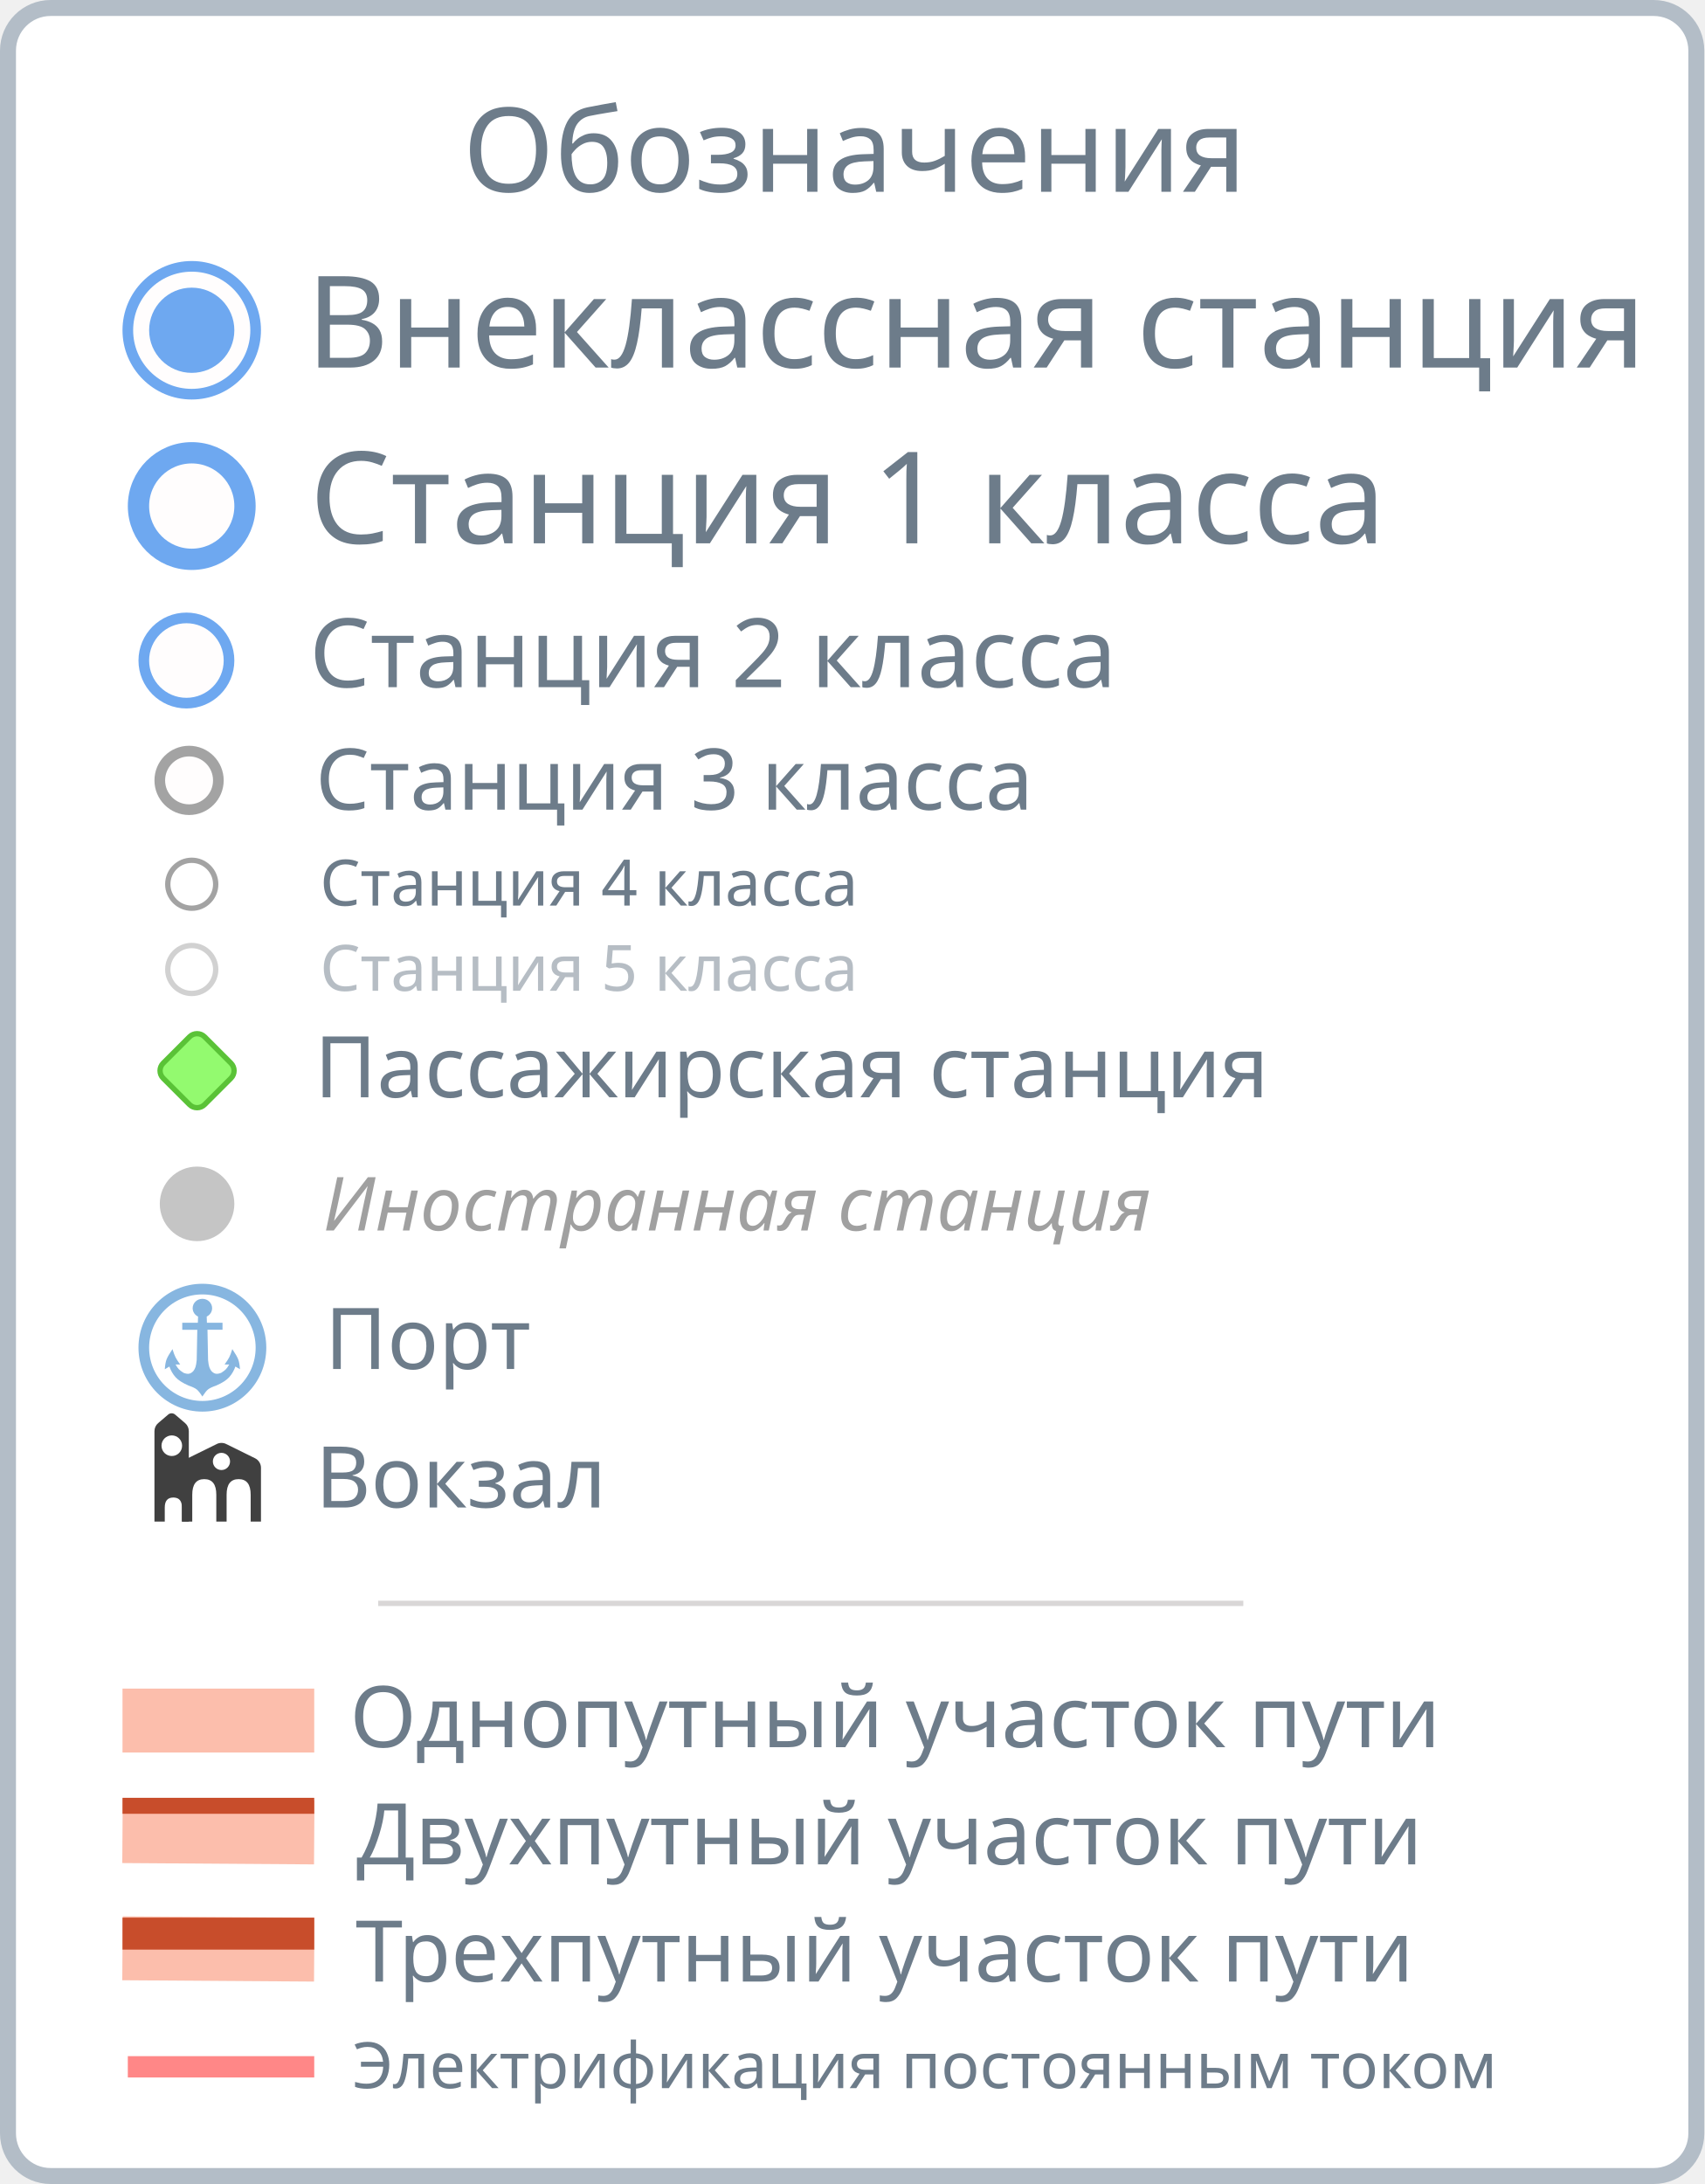
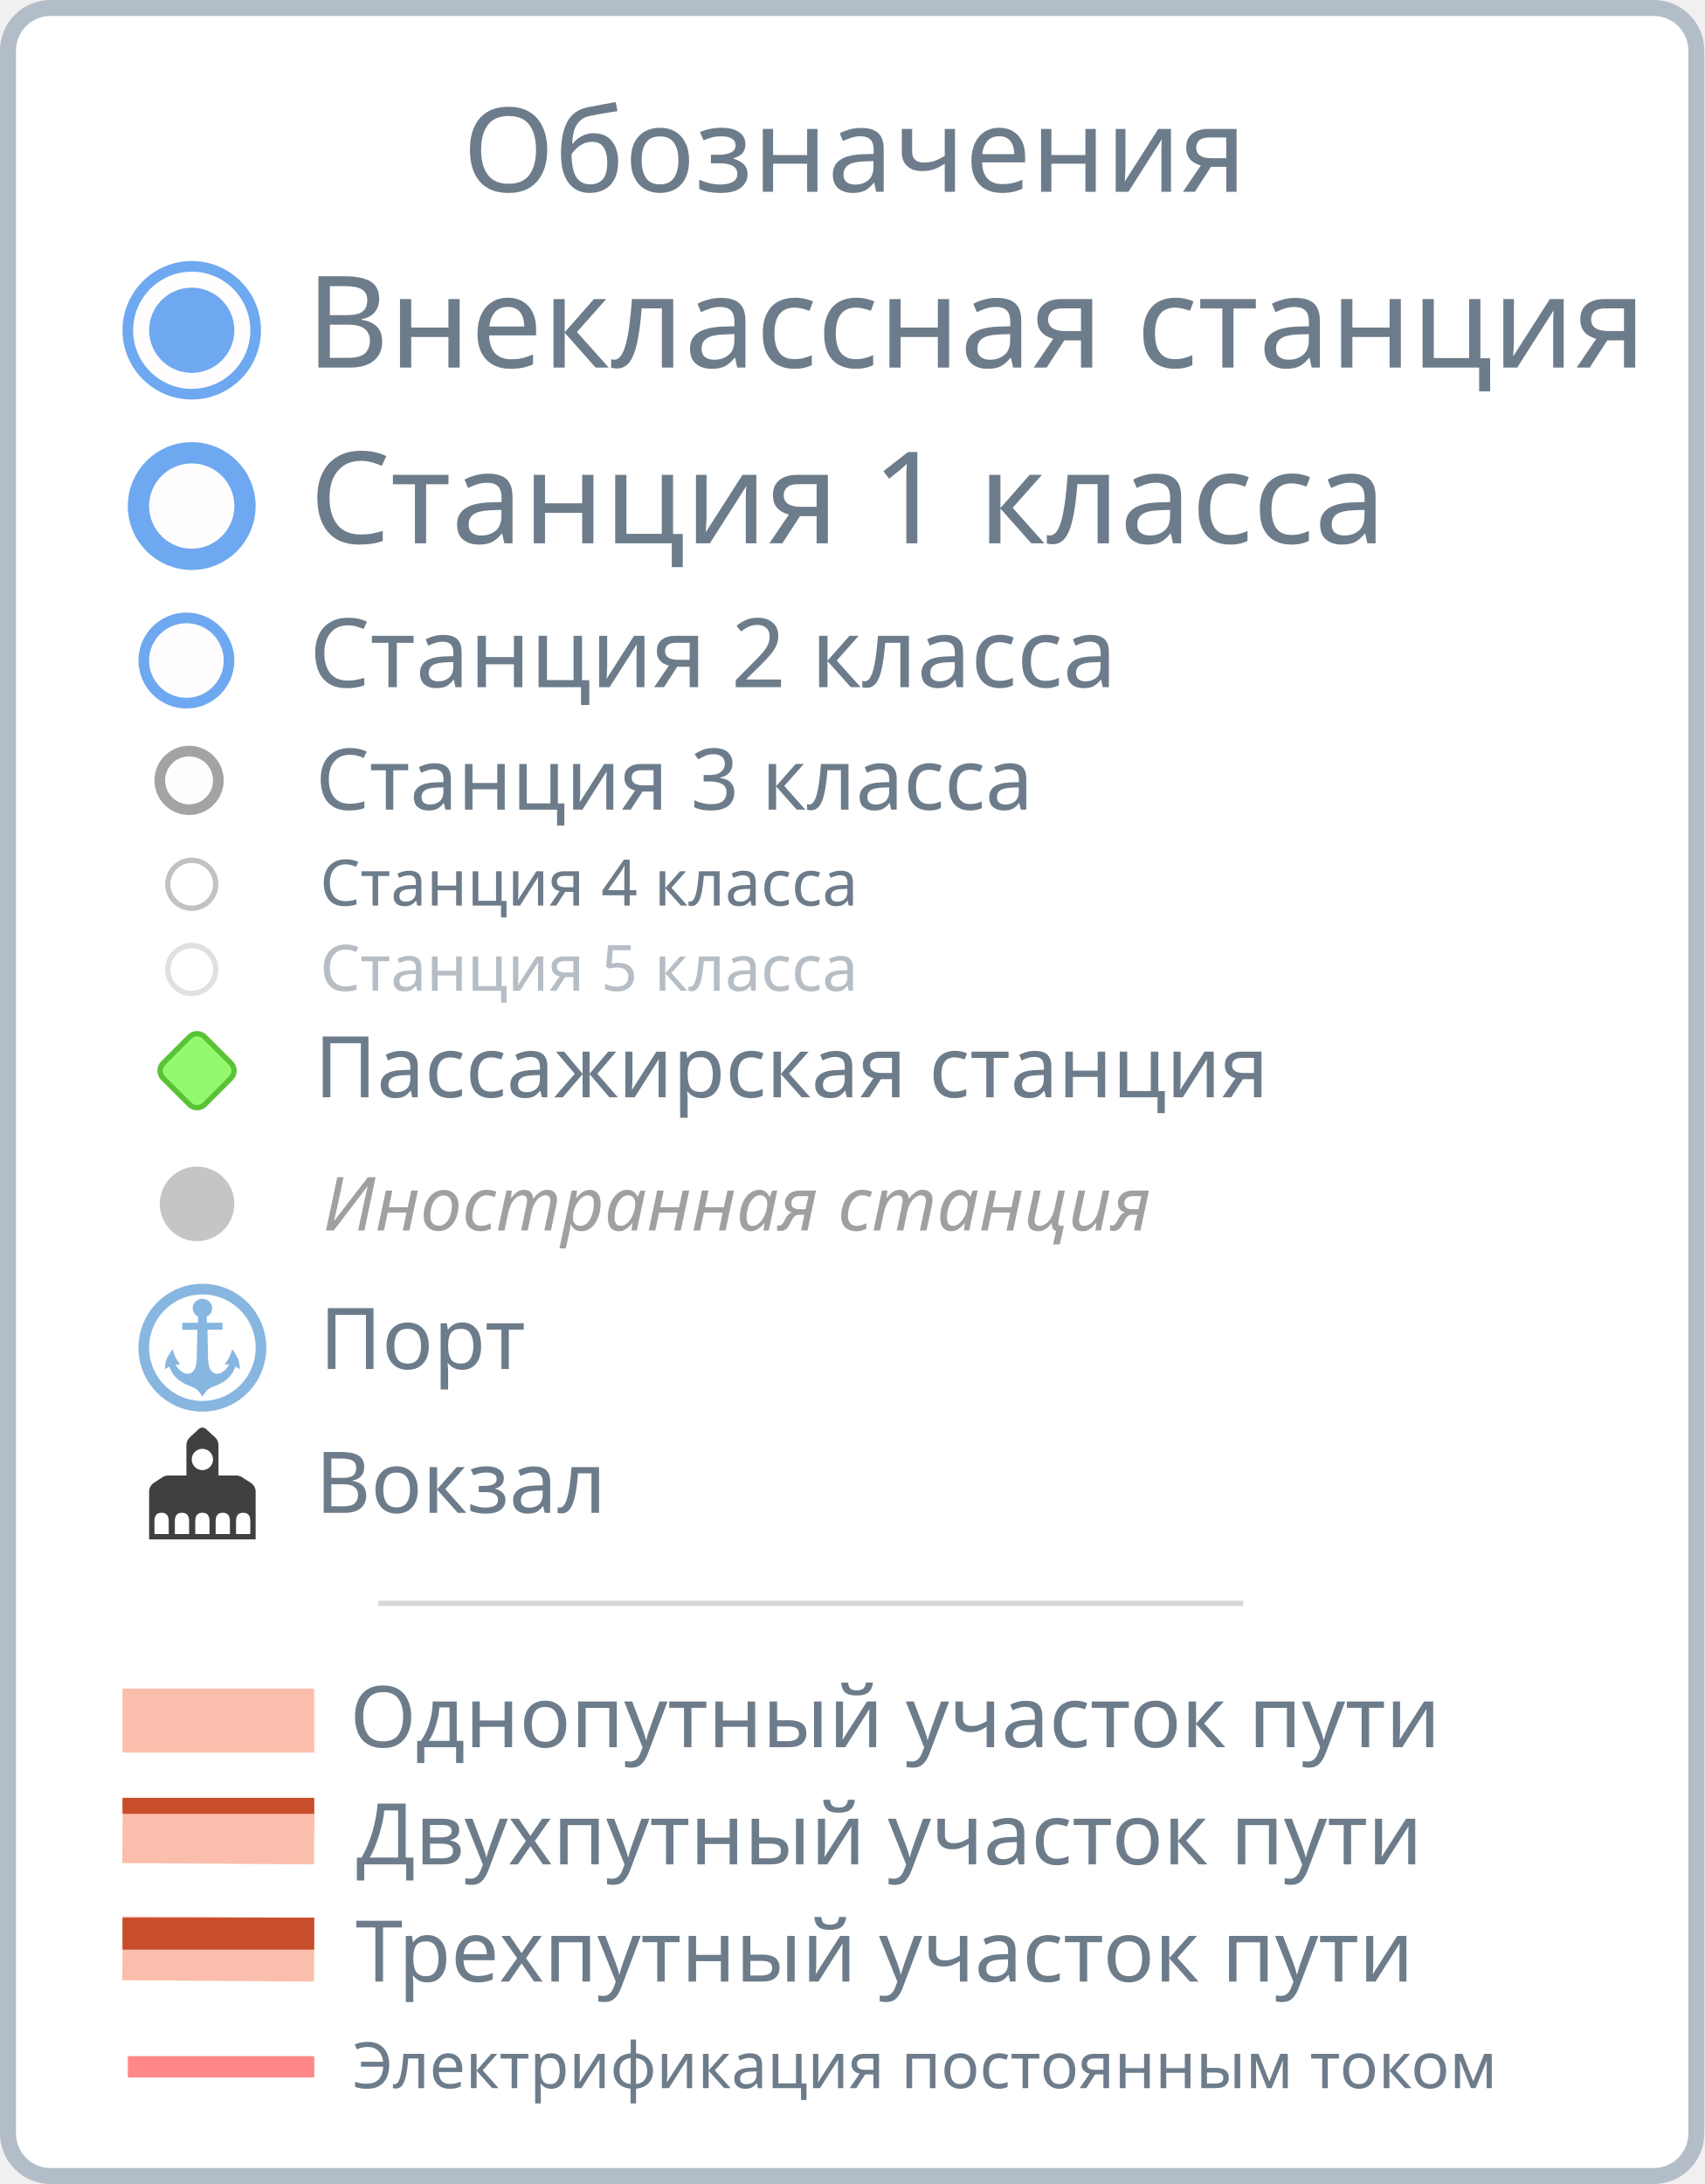
<svg xmlns="http://www.w3.org/2000/svg" width="320px" height="410px" viewBox="0 0 320 410" version="1.1">
  <g id="spb_legend" stroke="none" stroke-width="1" fill="none" fill-rule="evenodd">
    <rect id="Rectangle" stroke="#B3BDC7" stroke-width="3" fill="#FFFFFF" x="1.5" y="1.5" width="317" height="407" rx="8" />
    <g id="Group-6" transform="translate(24, 380)">
      <text id="Электрификация-посто" font-family="AvenirNext-Regular, Avenir Next" font-size="12" font-weight="normal" fill="#6D7C8A">
        <tspan x="42.228" y="12">Электрификация постоянным током</tspan>
      </text>
      <line x1="6.39488462e-13" y1="8" x2="35" y2="8" id="Path-7" stroke="#FF8787" stroke-width="4" />
    </g>
    <g id="Group-5" transform="translate(23, 334)">
      <text id="Двухпутный-участок-п" font-family="AvenirNext-Regular, Avenir Next" font-size="16" font-weight="normal" fill="#6D7C8A">
        <tspan x="43.92" y="16">Двухпутный участок пути</tspan>
      </text>
      <g id="Group" transform="translate(0, 4)">
        <line x1="36" y1="6" x2="0" y2="5.75" id="Path-5" stroke="#FCBEAC" stroke-width="12" />
        <line x1="36" y1="1" x2="1.13686838e-13" y2="1" id="Path-13" stroke="#C84D2B" stroke-width="3" />
      </g>
    </g>
    <g id="Group-5" transform="translate(23, 356)">
      <text id="Трехпутный-участок-п" font-family="AvenirNext-Regular, Avenir Next" font-size="16" font-weight="normal" fill="#6D7C8A">
        <tspan x="43.744" y="16">Трехпутный участок пути</tspan>
      </text>
      <g id="Group" transform="translate(0, 6)">
        <line x1="36" y1="4" x2="0" y2="3.75" id="Path-5" stroke="#FCBEAC" stroke-width="12" />
        <line x1="36" y1="1" x2="1.02318154e-12" y2="1" id="Path-13" stroke="#C84D2B" stroke-width="6" />
      </g>
    </g>
    <g id="Group-3" transform="translate(23, 312)">
      <text id="Однопутный-участок-п" font-family="AvenirNext-Regular, Avenir Next" font-size="16" font-weight="normal" fill="#6D7C8A">
        <tspan x="42.692" y="16">Однопутный участок пути</tspan>
      </text>
      <line x1="36" y1="11" x2="0" y2="11" id="Path-5" stroke="#FCBEAC" stroke-width="12" />
    </g>
    <g id="Group-4" transform="translate(23, 45)">
      <g id="st_" transform="translate(1, 33)">
        <text id="Станция-1-класса" font-family="AvenirNext-Regular, Avenir Next" font-size="24" font-weight="normal" fill="#6D7C8A">
          <tspan x="34.116" y="24">Станция 1 класса</tspan>
        </text>
        <g id="st" transform="translate(0, 5)" fill="#FFFDFD" stroke="#6EA8F0" stroke-width="4">
          <circle id="Oval" cx="12" cy="12" r="10" />
        </g>
      </g>
      <g id="st_" transform="translate(3, 66)">
        <g id="st" transform="translate(0, 4)" fill="#FFFDFD" stroke="#6EA8F0" stroke-width="2">
          <circle id="Oval" cx="9" cy="9" r="8" />
        </g>
        <text id="Станция-2-класса" font-family="AvenirNext-Regular, Avenir Next" font-size="18" font-weight="normal" fill="#6D7C8A">
          <tspan x="32.087" y="18">Станция 2 класса</tspan>
        </text>
      </g>
      <g id="st_" transform="translate(6, 91)">
        <g id="st" transform="translate(0, 4)" fill="#FFFDFD" stroke="#A3A3A3" stroke-width="2">
          <circle id="Oval" cx="6.5" cy="6.5" r="5.5" />
        </g>
        <text id="Станция-3-класса" font-family="AvenirNext-Regular, Avenir Next" font-size="16" font-weight="normal" fill="#6D7C8A">
          <tspan x="30.244" y="16">Станция 3 класса</tspan>
        </text>
      </g>
      <g id="st_" transform="translate(8, 113)">
-         <g id="st" transform="translate(0, 3)" fill="#FFFFFF" stroke="#A3A3A3">
+         <g id="st" transform="translate(0, 3)" fill="#FFFFFF" stroke="#C3C1C1">
          <circle id="Oval" transform="translate(5, 5) scale(-1, 1) translate(-5, -5) " cx="5" cy="5" r="4.5" />
        </g>
        <text id="Станция-4-класса" font-family="AvenirNext-Regular, Avenir Next" font-size="12" font-weight="normal" fill="#6D7C8A">
          <tspan x="29.058" y="12">Станция 4 класса</tspan>
        </text>
      </g>
      <g id="st_" opacity="0.502" transform="translate(8, 129)">
-         <g id="st" transform="translate(0, 3)" fill="#FFFFFF" stroke="#A3A3A3">
+         <g id="st" transform="translate(0, 3)" fill="#FFFFFF" stroke="#C3C1C1">
          <circle id="Oval" transform="translate(5, 5) scale(-1, 1) translate(-5, -5) " cx="5" cy="5" r="4.5" />
        </g>
        <text id="Станция-5-класса" font-family="AvenirNext-Regular, Avenir Next" font-size="12" font-weight="normal" fill="#6D7C8A">
          <tspan x="29.058" y="12">Станция 5 класса</tspan>
        </text>
      </g>
      <g id="st_">
        <text id="Внеклассная-станция" font-family="AvenirNext-Regular, Avenir Next" font-size="24" font-weight="normal" fill="#6D7C8A">
          <tspan x="34.452" y="24">Внеклассная станция</tspan>
        </text>
        <g id="st" transform="translate(0, 4)">
          <circle id="Oval" stroke="#6EA8F0" stroke-width="2" fill="#FFFDFD" cx="13" cy="13" r="12" />
          <circle id="Oval" fill="#6EA8F0" cx="13" cy="13" r="8" />
        </g>
      </g>
      <g id="st_" transform="translate(7, 172)">
        <text id="Иностранная-станция" font-family="AvenirNext-Italic, Avenir Next" font-size="14" font-style="italic" font-weight="normal" fill="#A0A0A0">
          <tspan x="30.633" y="14">Иностранная станция</tspan>
        </text>
        <g id="st" transform="translate(0, 2)" fill="#C5C5C5">
          <circle id="Oval" cx="7" cy="7" r="7" />
        </g>
      </g>
      <g id="Group-2" transform="translate(5, 145)">
        <rect id="Rectangle" stroke="#5AC237" fill="#93FA6F" transform="translate(9, 11) rotate(-45) translate(-9, -11) " x="3.5" y="5.5" width="11" height="11" rx="2" />
        <text id="Пассажирская-станция" font-family="AvenirNext-Regular, Avenir Next" font-size="16" font-weight="normal" fill="#6D7C8A">
          <tspan x="31.052" y="16">Пассажирская станция</tspan>
        </text>
      </g>
      <g id="port" transform="translate(3, 196)">
        <circle id="Oval" stroke="#87B6E0" stroke-width="2" fill="#FFFFFF" cx="12" cy="12" r="11" />
        <path d="M11.999,2.824 C13.009,2.824 13.828,3.61 13.828,4.581 C13.828,5.272 13.414,5.869 12.811,6.157 L12.85,7.321 L15.779,7.321 L15.779,8.636 L12.956,8.636 L13.067,14.322 C13.127,14.927 13.204,15.368 13.3,15.644 C13.395,15.92 13.525,16.164 13.688,16.376 C13.936,16.65 14.197,16.818 14.472,16.88 C14.747,16.942 15.099,16.89 15.529,16.722 C15.939,16.462 16.235,16.238 16.415,16.051 C16.596,15.863 16.804,15.566 17.04,15.157 L17.04,15.157 L16.165,15.157 C16.576,14.601 16.867,14.151 17.04,13.809 C17.212,13.466 17.405,12.952 17.619,12.267 C18.195,13.127 18.565,13.773 18.729,14.205 C18.893,14.637 19.003,15.252 19.059,16.051 L19.059,16.051 L18.2,15.538 C17.925,16.31 17.538,16.975 17.04,17.535 C16.541,18.095 15.722,18.621 14.584,19.115 C13.862,19.364 13.356,19.604 13.067,19.835 C12.777,20.065 12.421,20.513 11.999,21.176 L11.999,21.176 L11.999,21.172 L11.863,20.961 C11.5,20.414 11.191,20.038 10.933,19.832 C10.644,19.602 10.138,19.362 9.416,19.113 C8.278,18.619 7.459,18.093 6.96,17.533 C6.462,16.973 6.075,16.307 5.8,15.536 L4.941,16.048 C4.997,15.25 5.107,14.635 5.271,14.203 C5.435,13.771 5.805,13.125 6.381,12.265 C6.595,12.95 6.788,13.464 6.96,13.806 C7.133,14.149 7.424,14.599 7.835,15.155 L6.96,15.155 C7.196,15.563 7.404,15.861 7.585,16.048 C7.765,16.236 8.061,16.459 8.471,16.72 C8.901,16.888 9.253,16.94 9.528,16.878 C9.803,16.816 10.064,16.648 10.312,16.374 C10.475,16.162 10.605,15.918 10.7,15.642 C10.796,15.366 10.873,14.925 10.933,14.32 L11.044,8.634 L8.221,8.634 L8.221,7.319 L11.15,7.319 L11.189,6.158 C10.586,5.871 10.171,5.272 10.171,4.581 C10.171,3.61 10.989,2.824 11.999,2.824 Z" id="Combined-Shape" fill="#87B6E0" transform="translate(12, 12) scale(-1, 1) translate(-12, -12) " />
      </g>
      <text id="Порт" font-family="AvenirNext-Regular, Avenir Next" font-size="16" font-weight="normal" fill="#6D7C8A">
-         <tspan x="38" y="212">Порт</tspan>
+         <tspan x="37" y="212">Порт</tspan>
      </text>
-       <g id="zd_vkz" transform="translate(6, 220)" fill="#404040">
-         <path d="M13.465,6.083 L18.885,8.755 C19.568,9.092 20,9.788 20,10.549 L20,20.645 L18.065,20.645 L18.065,15.599 C18.065,13.651 17.312,12.677 15.806,12.677 C14.301,12.677 13.548,13.651 13.548,15.599 L13.548,15.599 L13.548,20.645 L11.613,20.645 L11.613,15.599 C11.613,13.651 10.86,12.677 9.355,12.677 C7.849,12.677 7.097,13.651 7.097,15.599 L7.097,15.599 L7.097,20.645 L5.161,20.645 L5.161,9.305 L11.696,6.083 C12.254,5.808 12.908,5.808 13.465,6.083 Z M12.581,7.742 C11.69,7.742 10.968,8.464 10.968,9.355 C10.968,10.246 11.69,10.968 12.581,10.968 C13.471,10.968 14.194,10.246 14.194,9.355 C14.194,8.464 13.471,7.742 12.581,7.742 Z" id="Combined-Shape" />
-         <path d="M3.875,0.553 L5.749,2.151 C6.195,2.531 6.452,3.087 6.452,3.673 L6.452,20.645 L5.161,20.645 L5.161,18.003 C5.161,16.817 4.676,16.194 3.706,16.135 L3.548,16.13 C2.473,16.13 1.935,16.754 1.935,18.003 L1.935,18.003 L1.935,20.645 L0,20.645 L0,3.673 C8.16447282e-16,3.087 0.257,2.531 0.703,2.151 L2.577,0.553 C2.951,0.234 3.501,0.234 3.875,0.553 Z M3.258,4.466 C2.189,4.466 1.322,5.333 1.322,6.402 C1.322,7.471 2.189,8.337 3.258,8.337 C4.327,8.337 5.193,7.471 5.193,6.402 C5.193,5.333 4.327,4.466 3.258,4.466 Z" id="Combined-Shape" />
+       <g id="zd_vkz" transform="translate(5, 223)" fill="#404040">
+         <path d="M10.68,0.264 L12.377,1.827 C12.788,2.205 13.022,2.739 13.022,3.298 L13.022,14.993 L7,14.993 L7,3.294 C7,2.737 7.232,2.206 7.64,1.827 L9.322,0.267 C9.705,-0.088 10.296,-0.089 10.68,0.264 Z M10,3.985 C8.895,3.985 8,4.88 8,5.985 C8,7.089 8.895,7.985 10,7.985 C11.105,7.985 12,7.089 12,5.985 C12,4.88 11.105,3.985 10,3.985 Z" id="Combined-Shape" />
+         <path d="M16.356,8.993 C16.739,8.993 17.114,9.103 17.437,9.31 L19.08,10.366 C19.654,10.733 20,11.368 20,12.049 L20,20.993 L0,20.993 L0,12.035 C-3.04544406e-16,11.362 0.339,10.733 0.902,10.363 L2.489,9.322 C2.815,9.107 3.197,8.993 3.587,8.993 L16.356,8.993 Z M2.339,15.985 C1.446,15.985 1,16.503 1,17.539 L1,17.539 L1,19.985 L3.678,19.985 L3.678,17.539 C3.678,16.503 3.231,15.985 2.339,15.985 Z M17.659,15.985 C16.766,15.985 16.32,16.503 16.32,17.539 L16.32,17.539 L16.32,19.985 L18.998,19.985 L18.998,17.539 C18.998,16.503 18.551,15.985 17.659,15.985 Z M6.169,15.985 C5.276,15.985 4.83,16.503 4.83,17.539 L4.83,17.539 L4.83,19.985 L7.508,19.985 L7.508,17.539 C7.508,16.503 7.061,15.985 6.169,15.985 Z M13.829,15.985 C12.936,15.985 12.49,16.503 12.49,17.539 L12.49,17.539 L12.49,19.985 L15.168,19.985 L15.168,17.539 C15.168,16.503 14.721,15.985 13.829,15.985 Z M9.999,15.985 C9.106,15.985 8.66,16.503 8.66,17.539 L8.66,17.539 L8.66,19.985 L11.338,19.985 L11.338,17.539 C11.338,16.503 10.891,15.985 9.999,15.985 Z" id="Combined-Shape" />
      </g>
      <text id="Вокзал" font-family="AvenirNext-Regular, Avenir Next" font-size="16" font-weight="normal" fill="#6D7C8A">
-         <tspan x="36.228" y="238">Вокзал</tspan>
+         <tspan x="36.228" y="239">Вокзал</tspan>
      </text>
    </g>
    <text id="Обозначения" font-family="AvenirNext-DemiBold, Avenir Next" font-size="22" font-weight="500" fill="#6D7C8A">
      <tspan x="86.894" y="36">Обозначения</tspan>
    </text>
    <line x1="233.445" y1="301" x2="71" y2="301" id="Path-140" stroke="#D9D7D7" />
  </g>
</svg>
